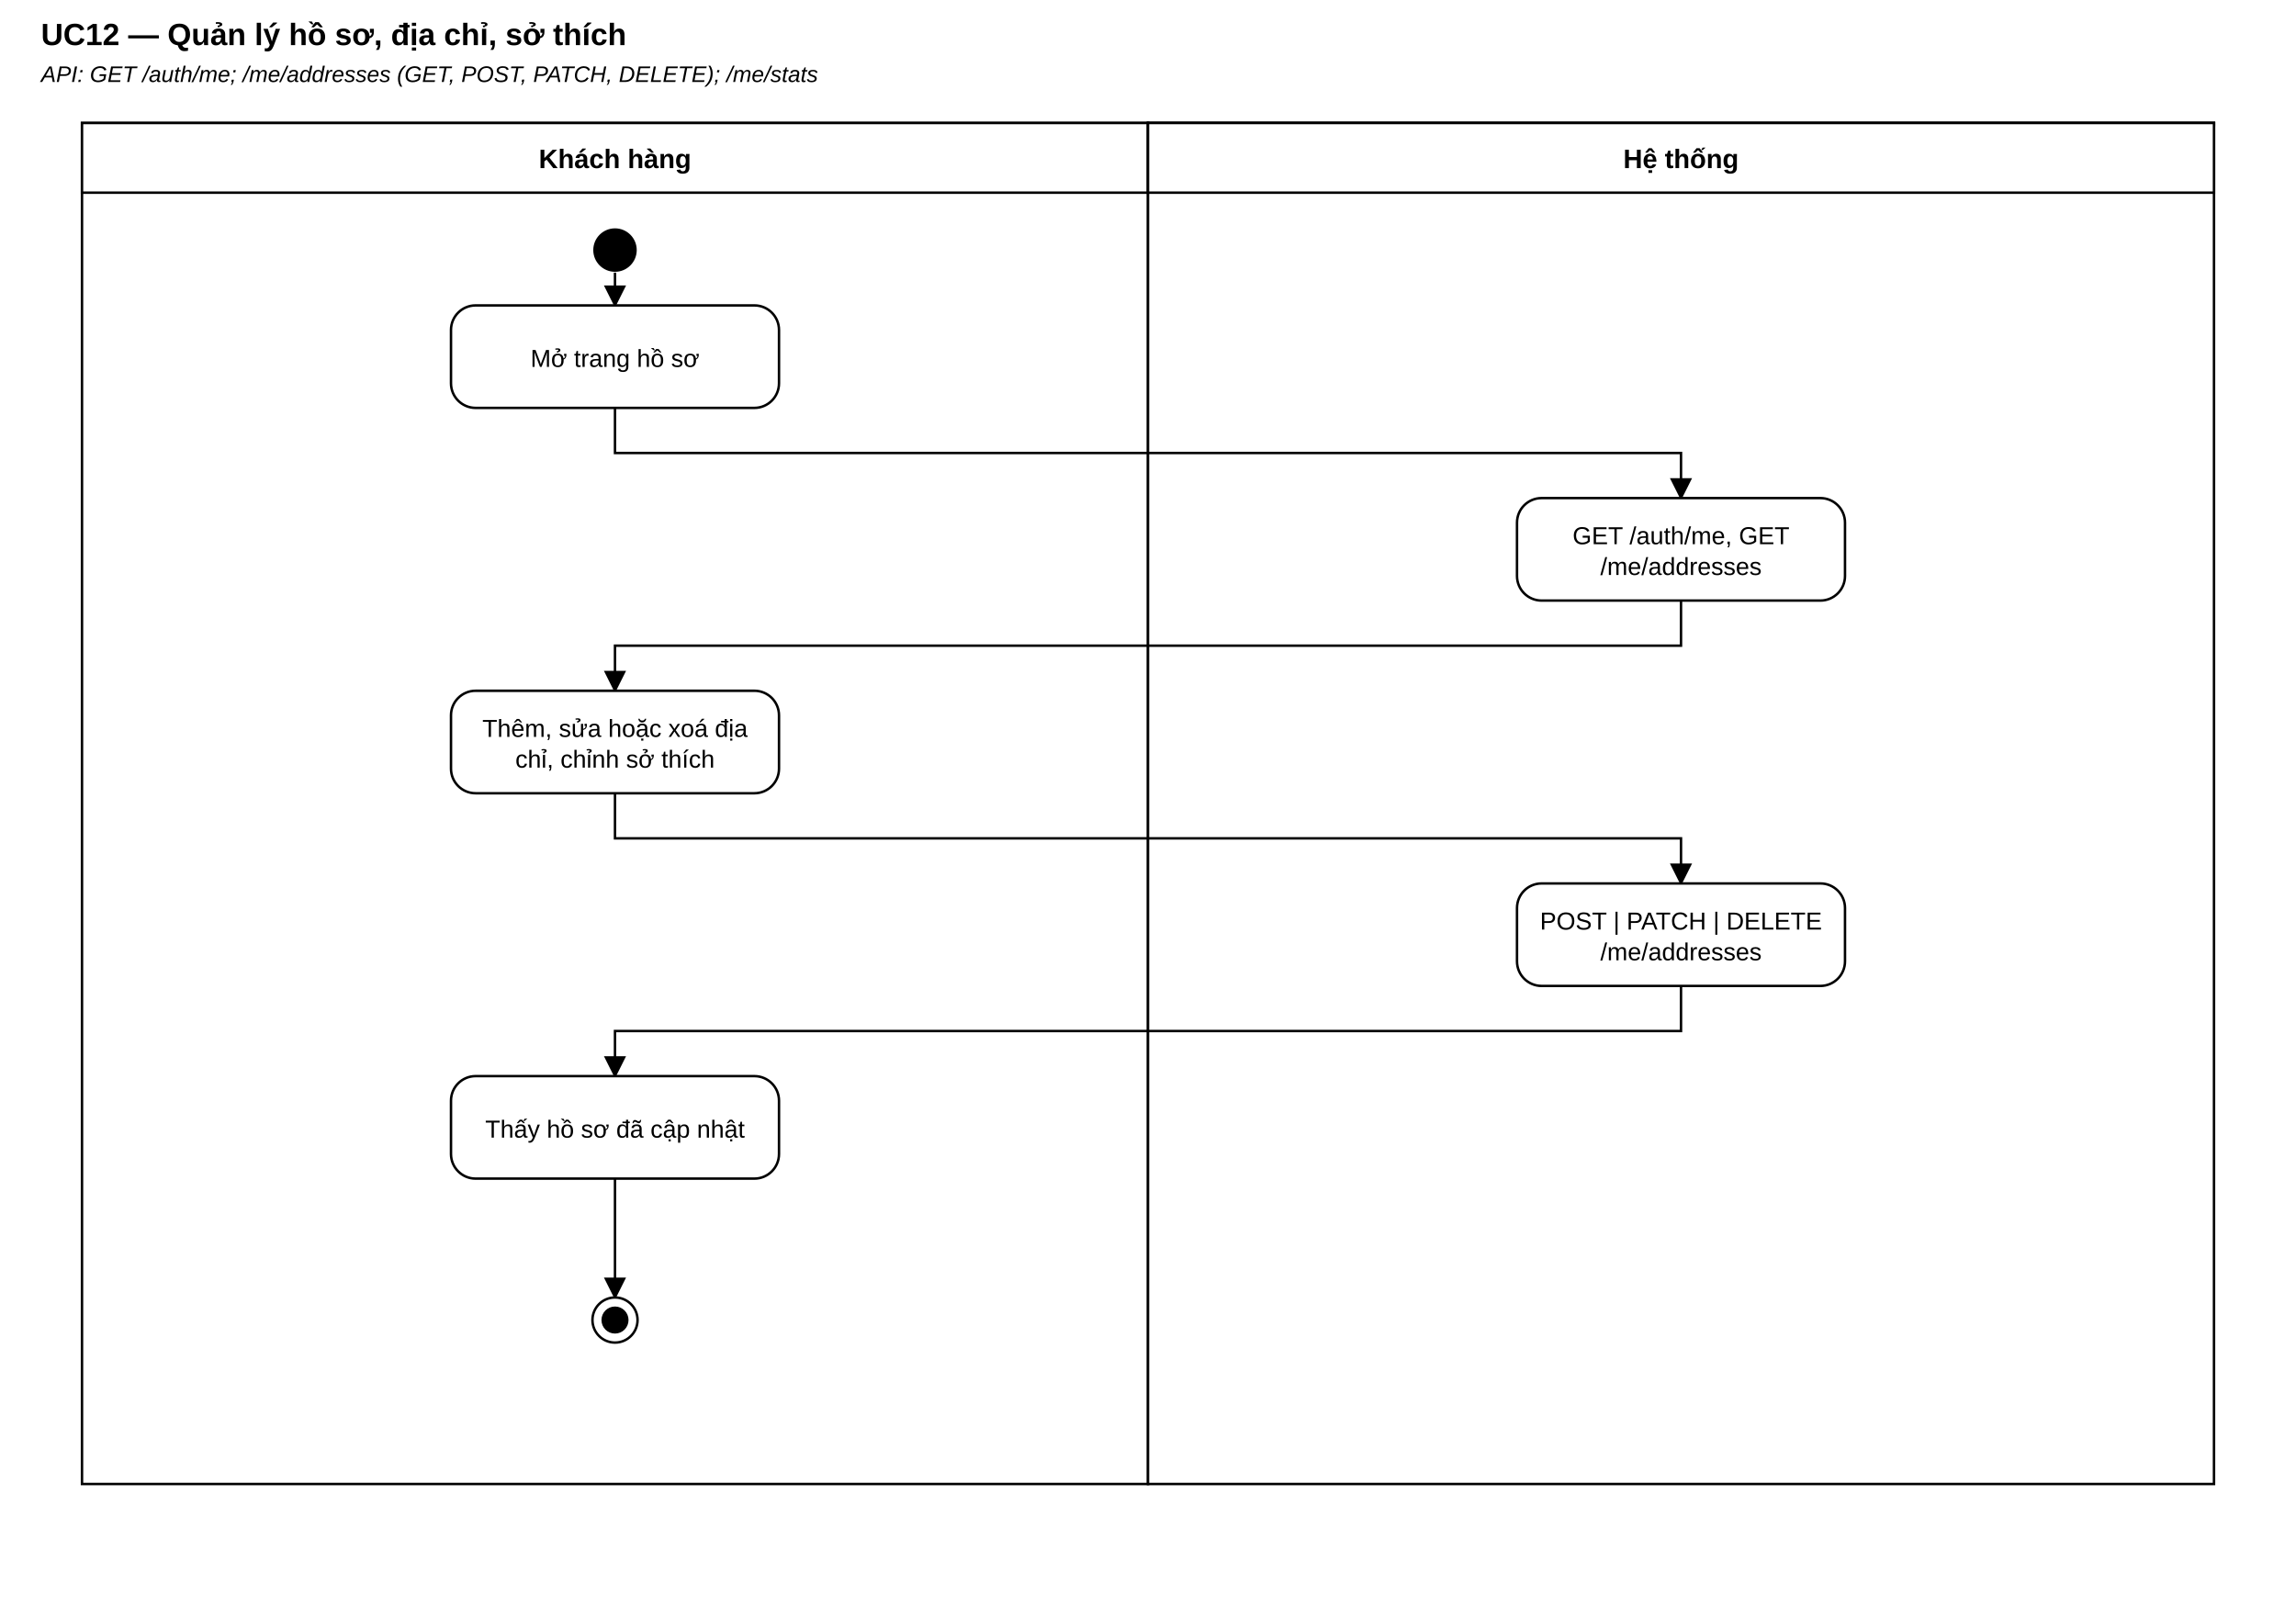
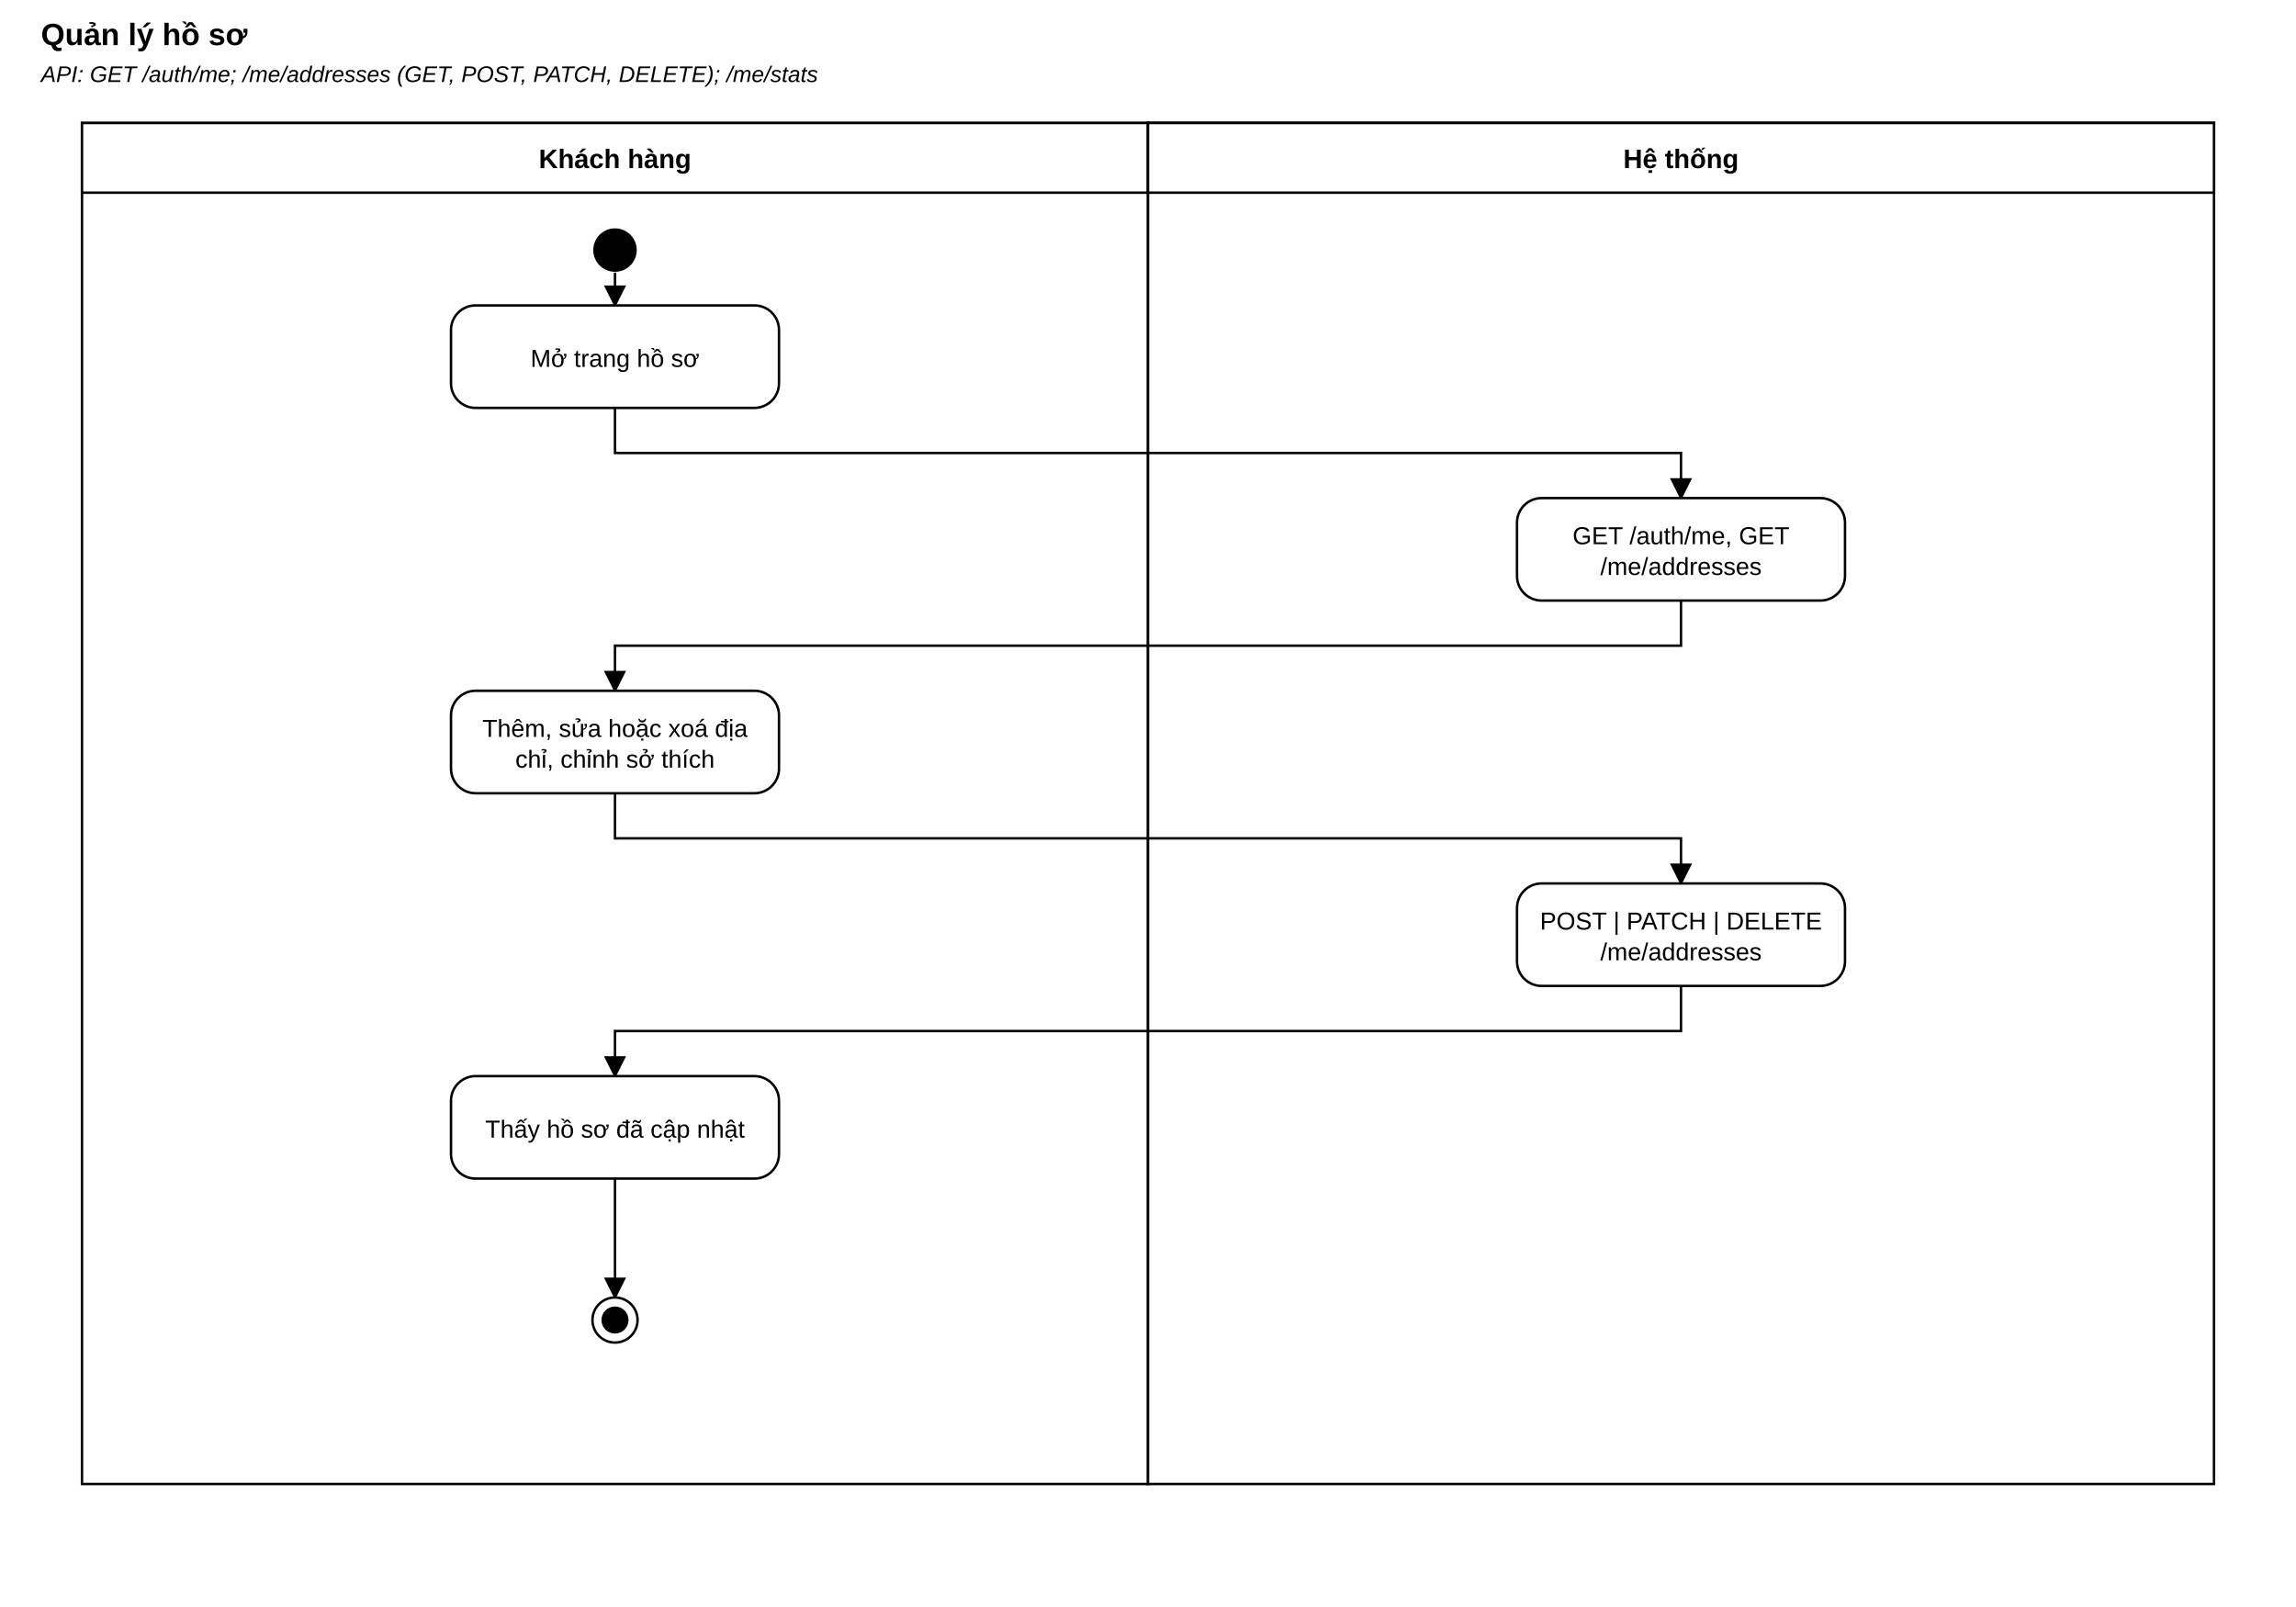
<svg xmlns="http://www.w3.org/2000/svg" width="1120" height="784" viewBox="0 0 1120 784">
  <defs>
    <marker id="dac" viewBox="0 0 10 10" refX="9" refY="5" markerWidth="9" markerHeight="9" orient="auto">
      <path d="M0,0 L10,5 L0,10 z" fill="#000" />
    </marker>
    <marker id="ho" viewBox="0 0 12 12" refX="11" refY="6" markerWidth="11" markerHeight="11" orient="auto">
      <path d="M1,1 L11,6 L1,11" fill="none" stroke="#000" stroke-width="1.2" />
    </marker>
  </defs>
  <rect width="100%" height="100%" fill="#fff" />
-   <text x="20" y="22" font-family="Arial, Helvetica, sans-serif" font-size="15" text-anchor="start" font-weight="bold" fill="#000">UC12 — Quản lý hồ sơ, địa chỉ, sở thích</text>
+   <text x="20" y="22" font-family="Arial, Helvetica, sans-serif" font-size="15" text-anchor="start" font-weight="bold" fill="#000">Quản lý hồ sơ</text>
  <text x="20" y="40" font-family="Arial, Helvetica, sans-serif" font-size="11" text-anchor="start" font-weight="normal" fill="#000" font-style="italic">API: GET /auth/me; /me/addresses (GET, POST, PATCH, DELETE); /me/stats</text>
  <rect x="560" y="60" width="520" height="1" rx="0" fill="#fff" stroke="#000" stroke-width="1.2" />
  <rect x="40" y="60" width="520" height="664" rx="0" fill="#fff" stroke="#000" stroke-width="1.2" />
  <rect x="40" y="60" width="520" height="34" rx="0" fill="#fff" stroke="#000" stroke-width="1.2" />
  <text x="300.0" y="82" font-family="Arial, Helvetica, sans-serif" font-size="13" text-anchor="middle" font-weight="bold" fill="#000">Khách hàng</text>
  <rect x="560" y="60" width="520" height="664" rx="0" fill="#fff" stroke="#000" stroke-width="1.2" />
  <rect x="560" y="60" width="520" height="34" rx="0" fill="#fff" stroke="#000" stroke-width="1.2" />
  <text x="820.0" y="82" font-family="Arial, Helvetica, sans-serif" font-size="13" text-anchor="middle" font-weight="bold" fill="#000">Hệ thống</text>
  <line x1="300" y1="133.0" x2="300" y2="149.0" stroke="#000" stroke-width="1.2" marker-end="url(#dac)" />
  <path d="M 300 199.0 V 221.0 H 820 V 243.0" fill="none" stroke="#000" stroke-width="1.2" marker-end="url(#dac)" />
  <path d="M 820 293.0 V 315.0 H 300 V 337.0" fill="none" stroke="#000" stroke-width="1.2" marker-end="url(#dac)" />
  <path d="M 300 387.0 V 409.0 H 820 V 431.0" fill="none" stroke="#000" stroke-width="1.2" marker-end="url(#dac)" />
  <path d="M 820 481.0 V 503.0 H 300 V 525.0" fill="none" stroke="#000" stroke-width="1.2" marker-end="url(#dac)" />
  <line x1="300" y1="575.0" x2="300" y2="633.0" stroke="#000" stroke-width="1.2" marker-end="url(#dac)" />
  <circle cx="300" cy="122" r="10" fill="#000" stroke="#000" stroke-width="1.2" />
  <rect x="220.0" y="149.0" width="160" height="50" rx="12" fill="#fff" stroke="#000" stroke-width="1.2" />
  <text x="300" y="179.0" font-family="Arial, Helvetica, sans-serif" font-size="12" text-anchor="middle" font-weight="normal" fill="#000">Mở trang hồ sơ</text>
  <rect x="740.0" y="243.0" width="160" height="50" rx="12" fill="#fff" stroke="#000" stroke-width="1.2" />
  <text x="820" y="265.5" font-family="Arial, Helvetica, sans-serif" font-size="12" text-anchor="middle" font-weight="normal" fill="#000">GET /auth/me, GET</text>
  <text x="820" y="280.5" font-family="Arial, Helvetica, sans-serif" font-size="12" text-anchor="middle" font-weight="normal" fill="#000">/me/addresses</text>
  <rect x="220.0" y="337.0" width="160" height="50" rx="12" fill="#fff" stroke="#000" stroke-width="1.2" />
  <text x="300" y="359.5" font-family="Arial, Helvetica, sans-serif" font-size="12" text-anchor="middle" font-weight="normal" fill="#000">Thêm, sửa hoặc xoá địa</text>
  <text x="300" y="374.5" font-family="Arial, Helvetica, sans-serif" font-size="12" text-anchor="middle" font-weight="normal" fill="#000">chỉ, chỉnh sở thích</text>
  <rect x="740.0" y="431.0" width="160" height="50" rx="12" fill="#fff" stroke="#000" stroke-width="1.2" />
  <text x="820" y="453.5" font-family="Arial, Helvetica, sans-serif" font-size="12" text-anchor="middle" font-weight="normal" fill="#000">POST | PATCH | DELETE</text>
  <text x="820" y="468.5" font-family="Arial, Helvetica, sans-serif" font-size="12" text-anchor="middle" font-weight="normal" fill="#000">/me/addresses</text>
  <rect x="220.0" y="525.0" width="160" height="50" rx="12" fill="#fff" stroke="#000" stroke-width="1.2" />
  <text x="300" y="555.0" font-family="Arial, Helvetica, sans-serif" font-size="12" text-anchor="middle" font-weight="normal" fill="#000">Thấy hồ sơ đã cập nhật</text>
  <circle cx="300" cy="644" r="11" fill="#fff" stroke="#000" stroke-width="1.2" />
  <circle cx="300" cy="644" r="6" fill="#000" stroke="#000" stroke-width="1.2" />
</svg>
